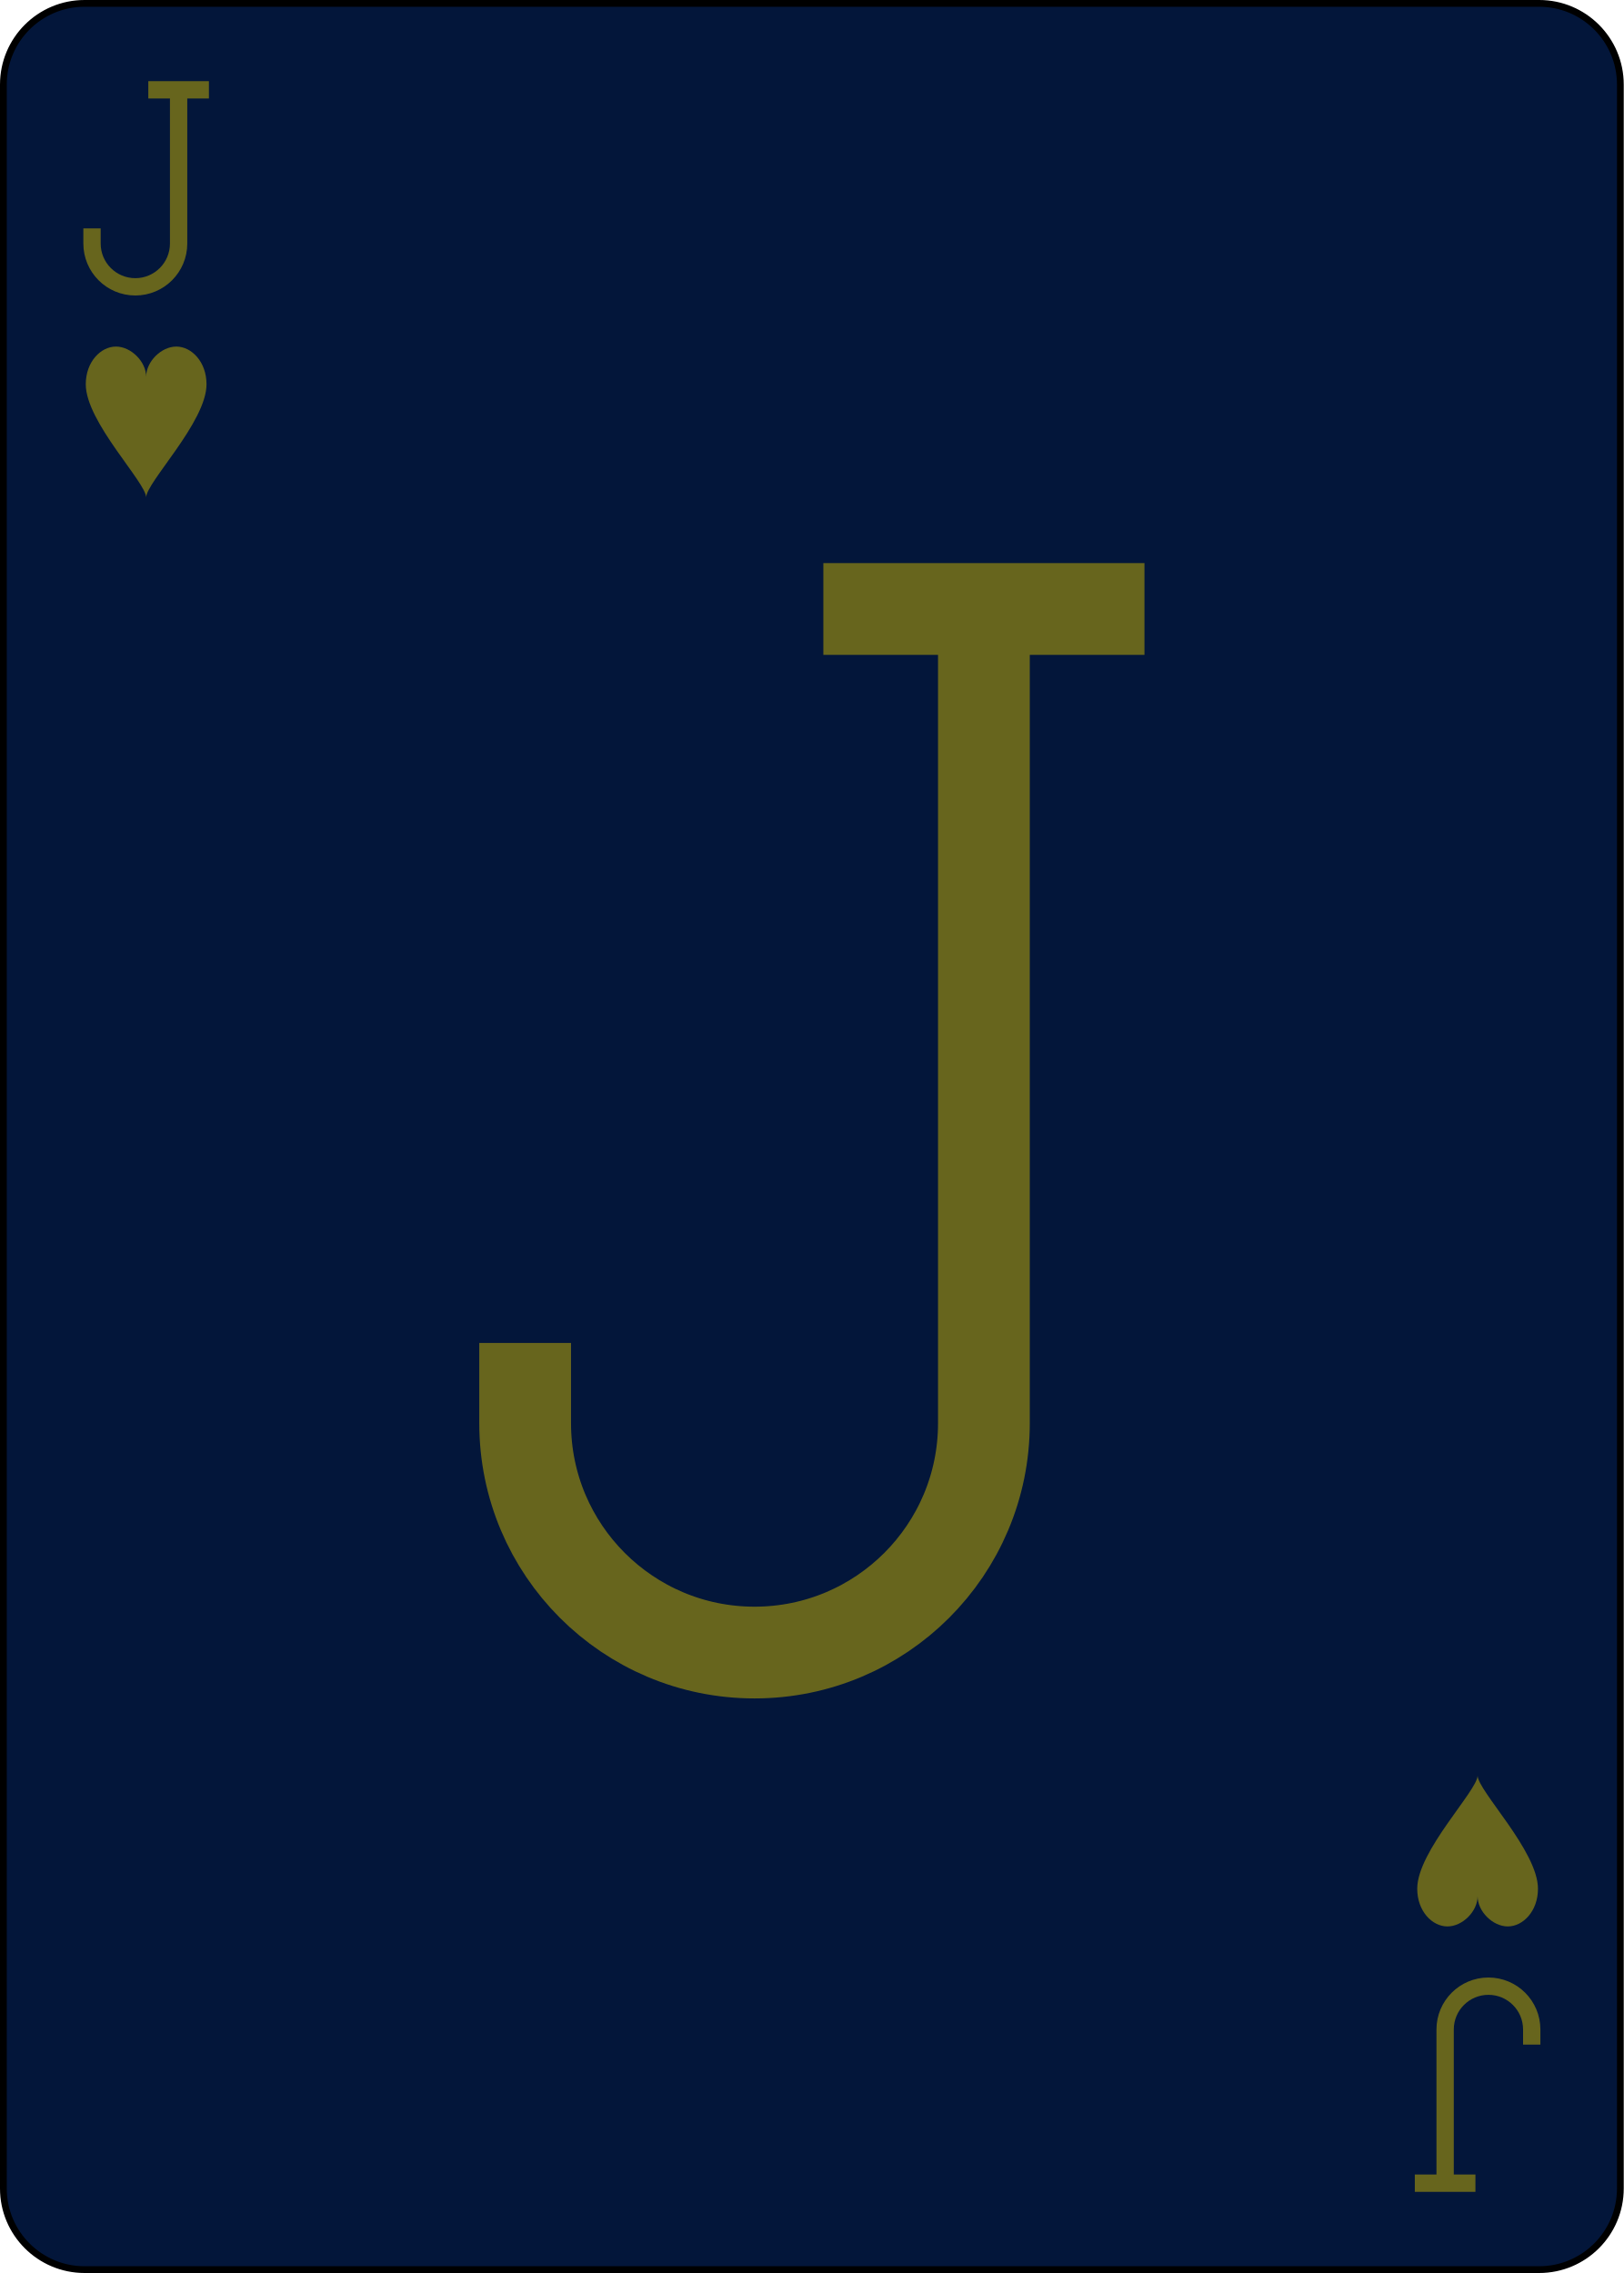
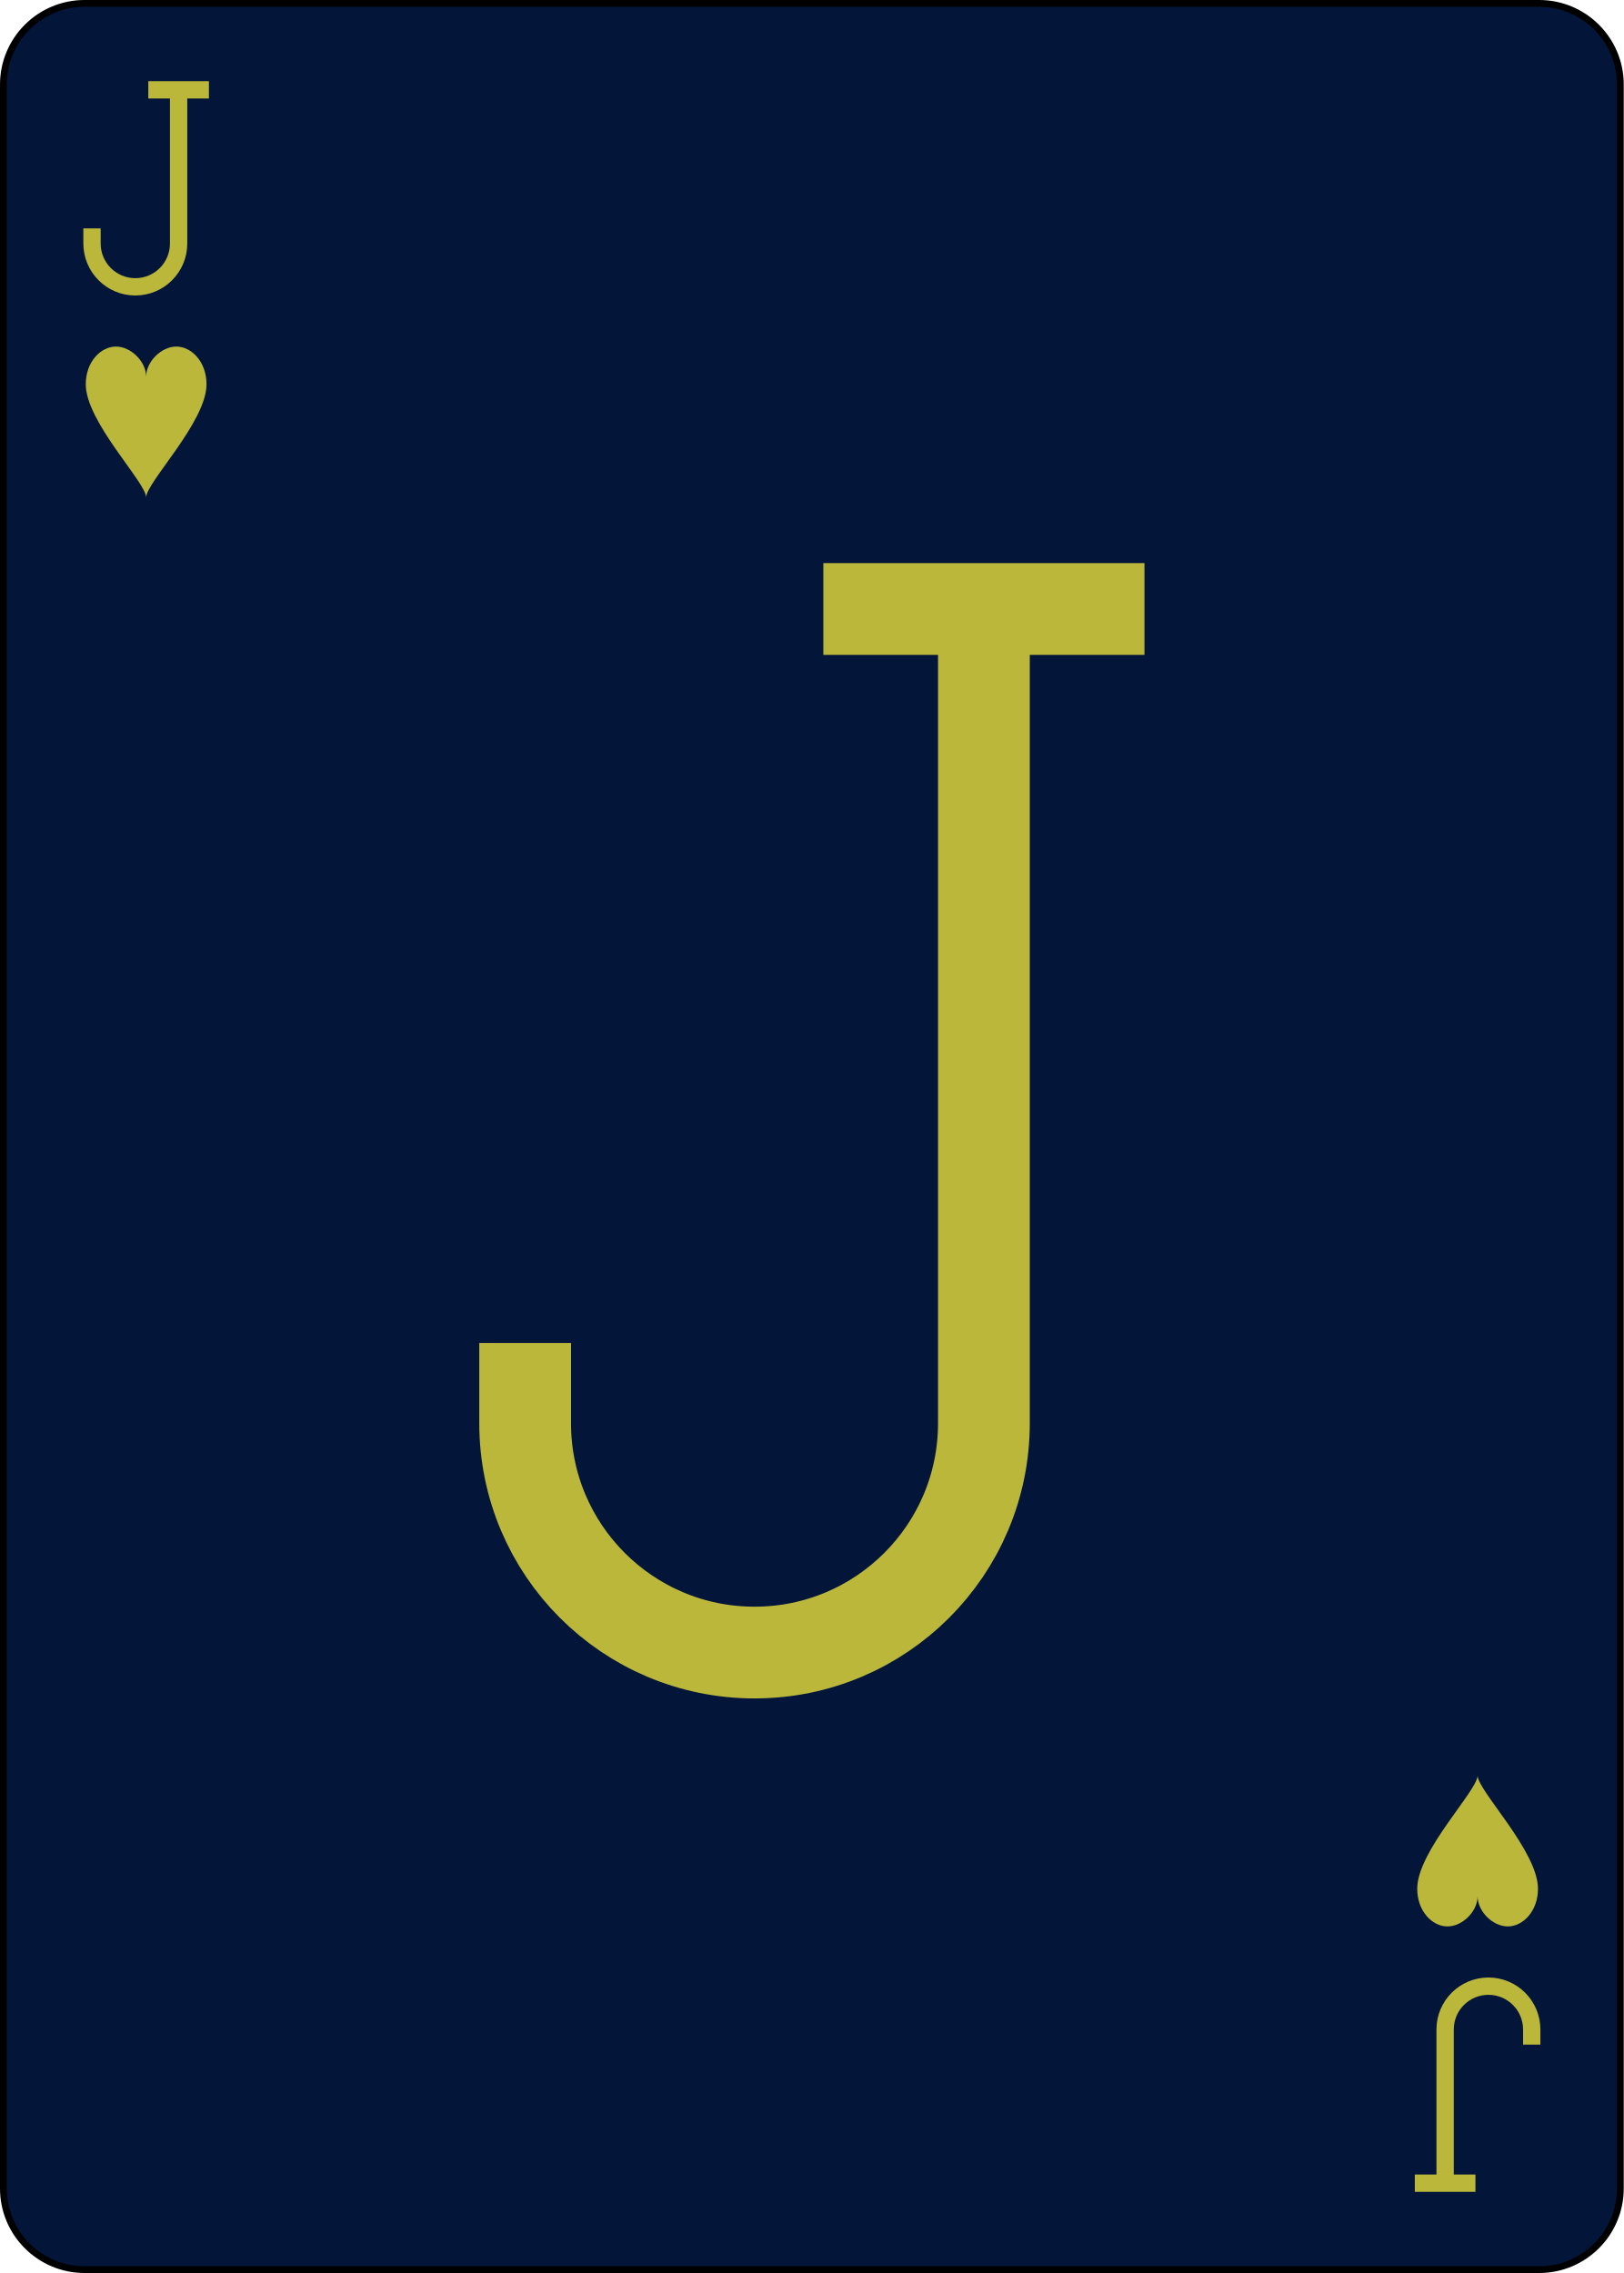
<svg xmlns="http://www.w3.org/2000/svg" xmlns:xlink="http://www.w3.org/1999/xlink" class="card" face="JH" height="3.5in" preserveAspectRatio="none" viewBox="-120 -168 240 336" width="2.5in">
  <symbol id="SHJ" viewBox="-600 -600 1200 1200" preserveAspectRatio="xMinYMid">
-     <path d="M0 -300C0 -400 100 -500 200 -500C300 -500 400 -400 400 -250C400 0 0 400 0 500C0 400 -400 0 -400 -250C-400 -400 -300 -500 -200 -500C-100 -500 0 -400 -0 -300Z" fill="#67651d" />
+     <path d="M0 -300C0 -400 100 -500 200 -500C300 -500 400 -400 400 -250C400 0 0 400 0 500C0 400 -400 0 -400 -250C-400 -400 -300 -500 -200 -500C-100 -500 0 -400 -0 -300Z" fill="#bab73a" />
  </symbol>
  <symbol id="VHJ" viewBox="-500 -500 1000 1000" preserveAspectRatio="xMinYMid">
-     <path d="M50 -460L250 -460M150 -460L150 250A100 100 0 0 1 -250 250L-250 220" stroke="#67651d" stroke-width="80" stroke-linecap="square" stroke-miterlimit="1.5" fill="none" />
+     <path d="M50 -460L250 -460M150 -460L150 250A100 100 0 0 1 -250 250L-250 220" stroke="#bab73a" stroke-width="80" stroke-linecap="square" stroke-miterlimit="1.5" fill="none" />
  </symbol>
  <rect width="239" height="335" x="-119.5" y="-167.5" rx="12" ry="12" fill="#03163a" stroke="black" />
  <use xlink:href="#VHJ" height="169.52" x="-84.76" y="-84.76" />
  <use xlink:href="#VHJ" height="32" x="-114.4" y="-156" />
  <use xlink:href="#SHJ" height="26.769" x="-111.784" y="-119" />
  <g transform="rotate(180)">
    <use xlink:href="#VHJ" height="32" x="-114.4" y="-156" />
    <use xlink:href="#SHJ" height="26.769" x="-111.784" y="-119" />
  </g>
</svg>
